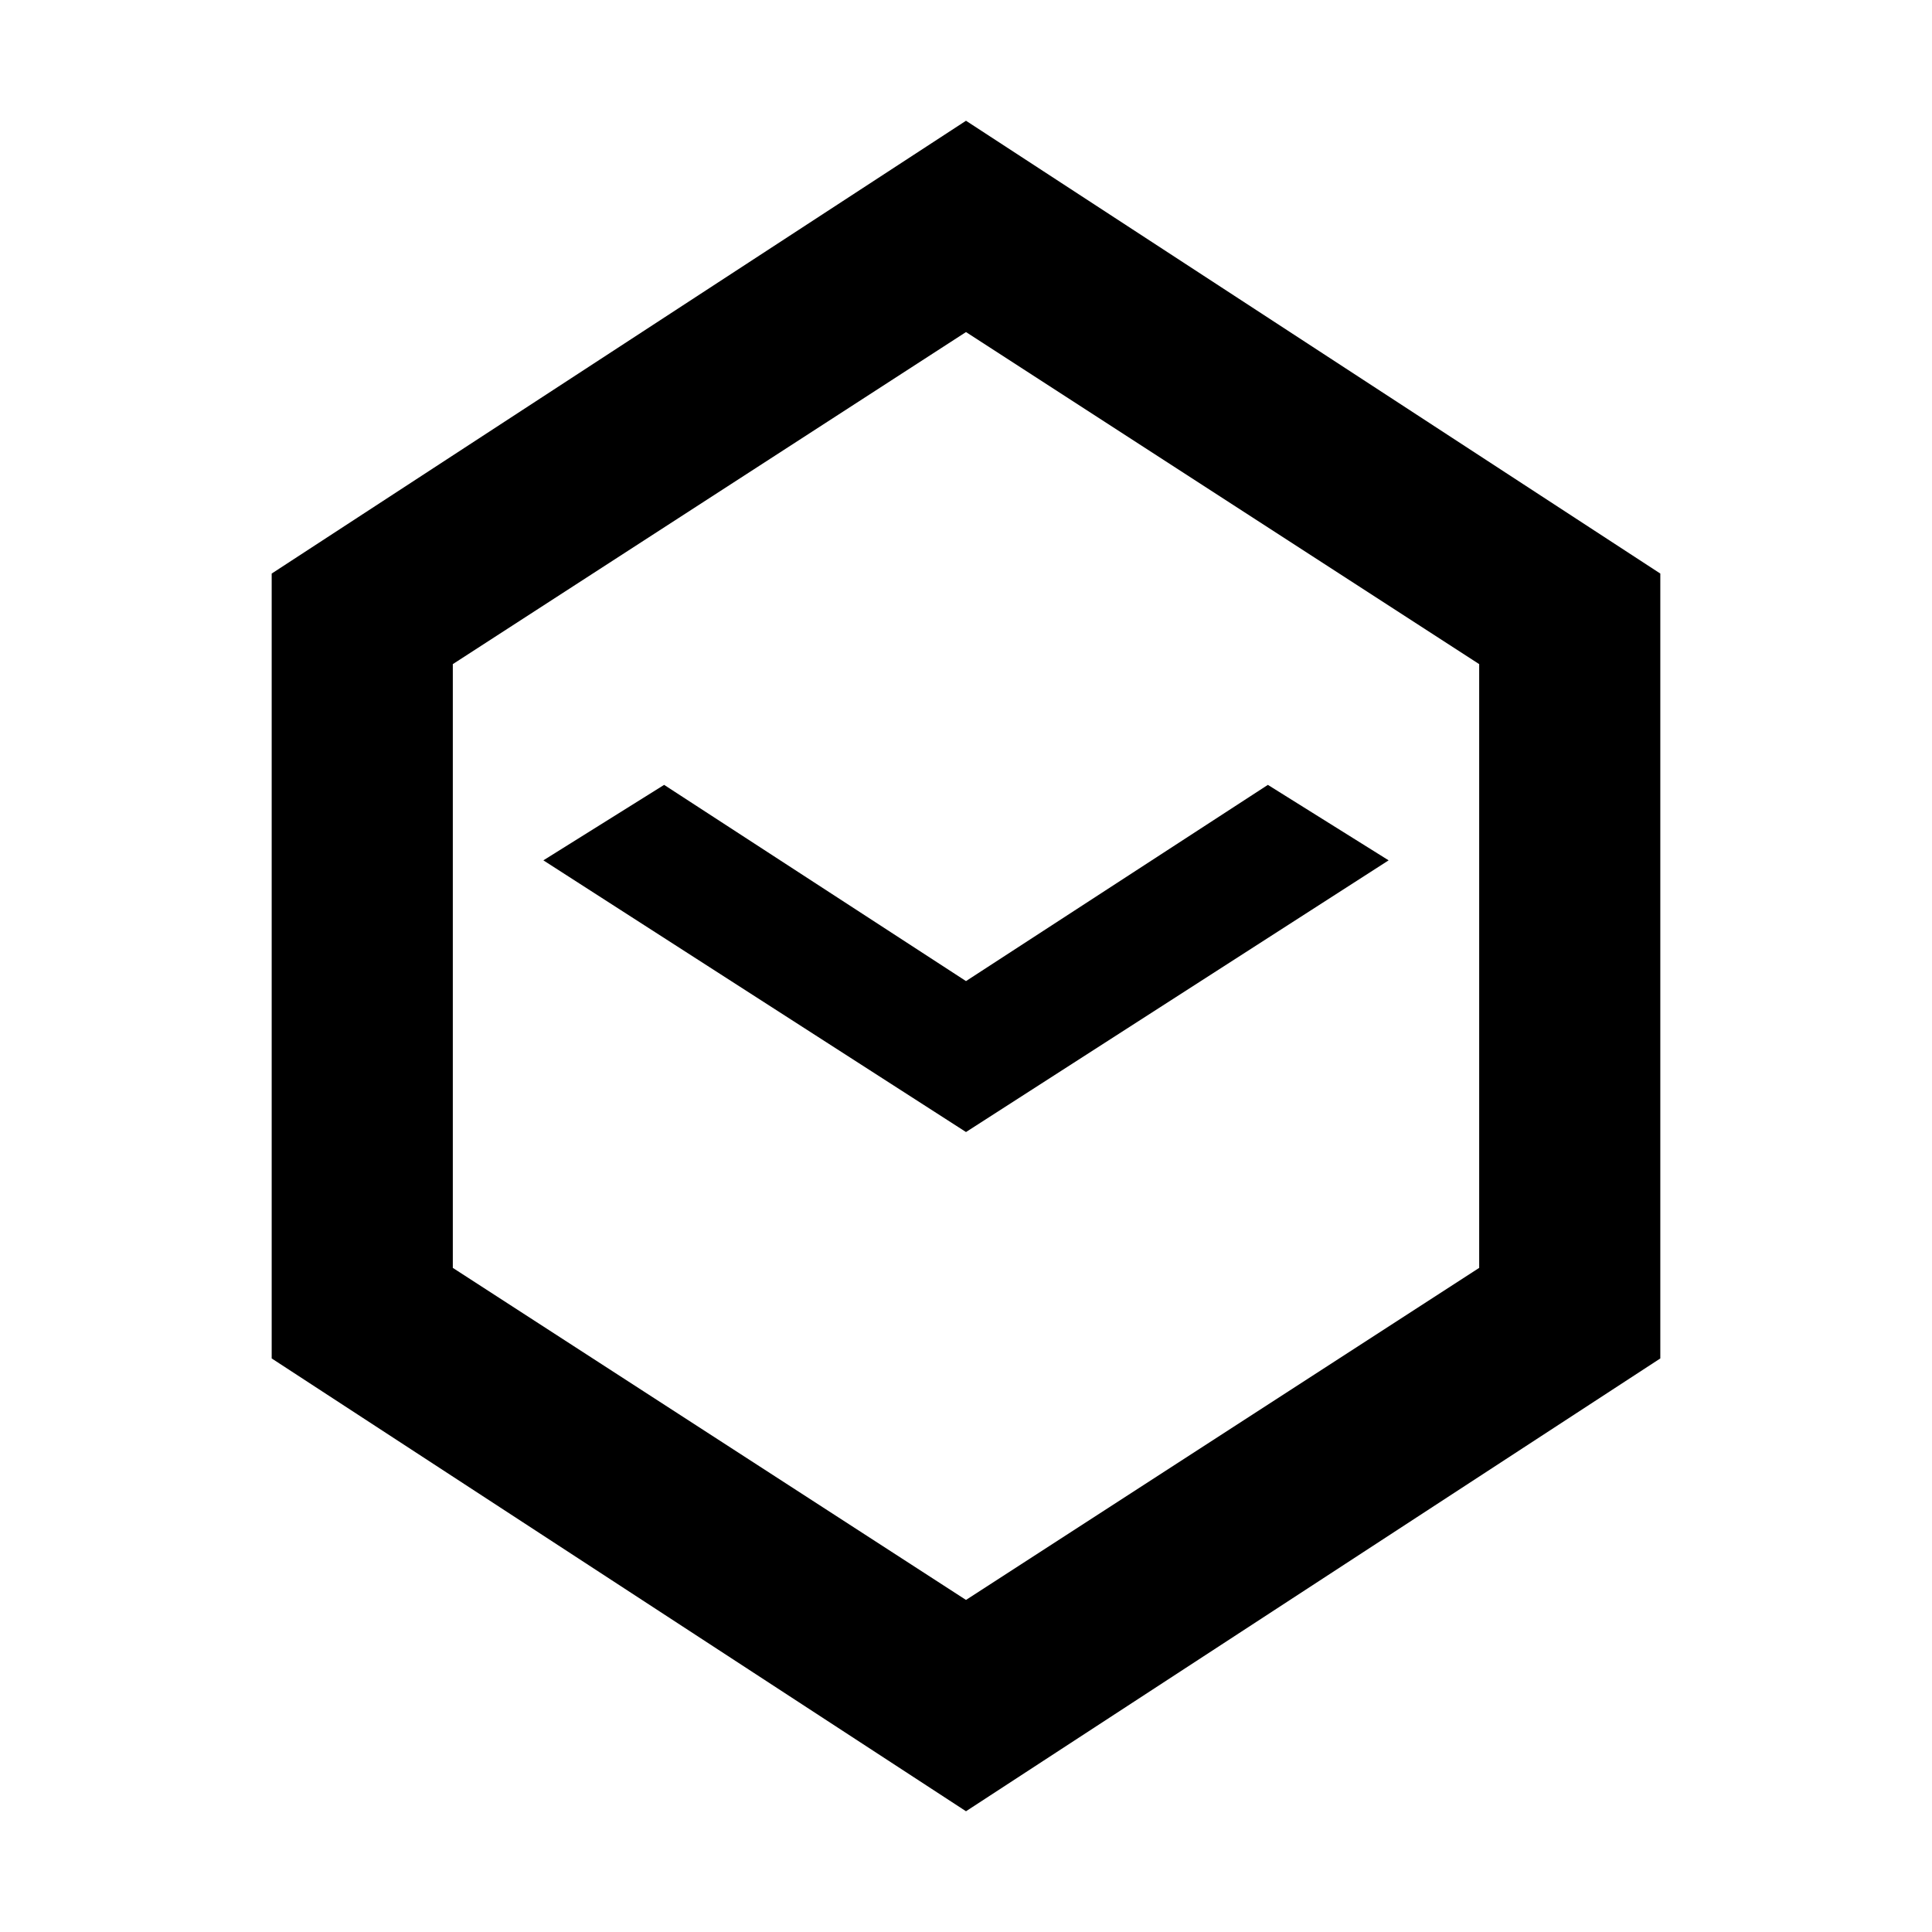
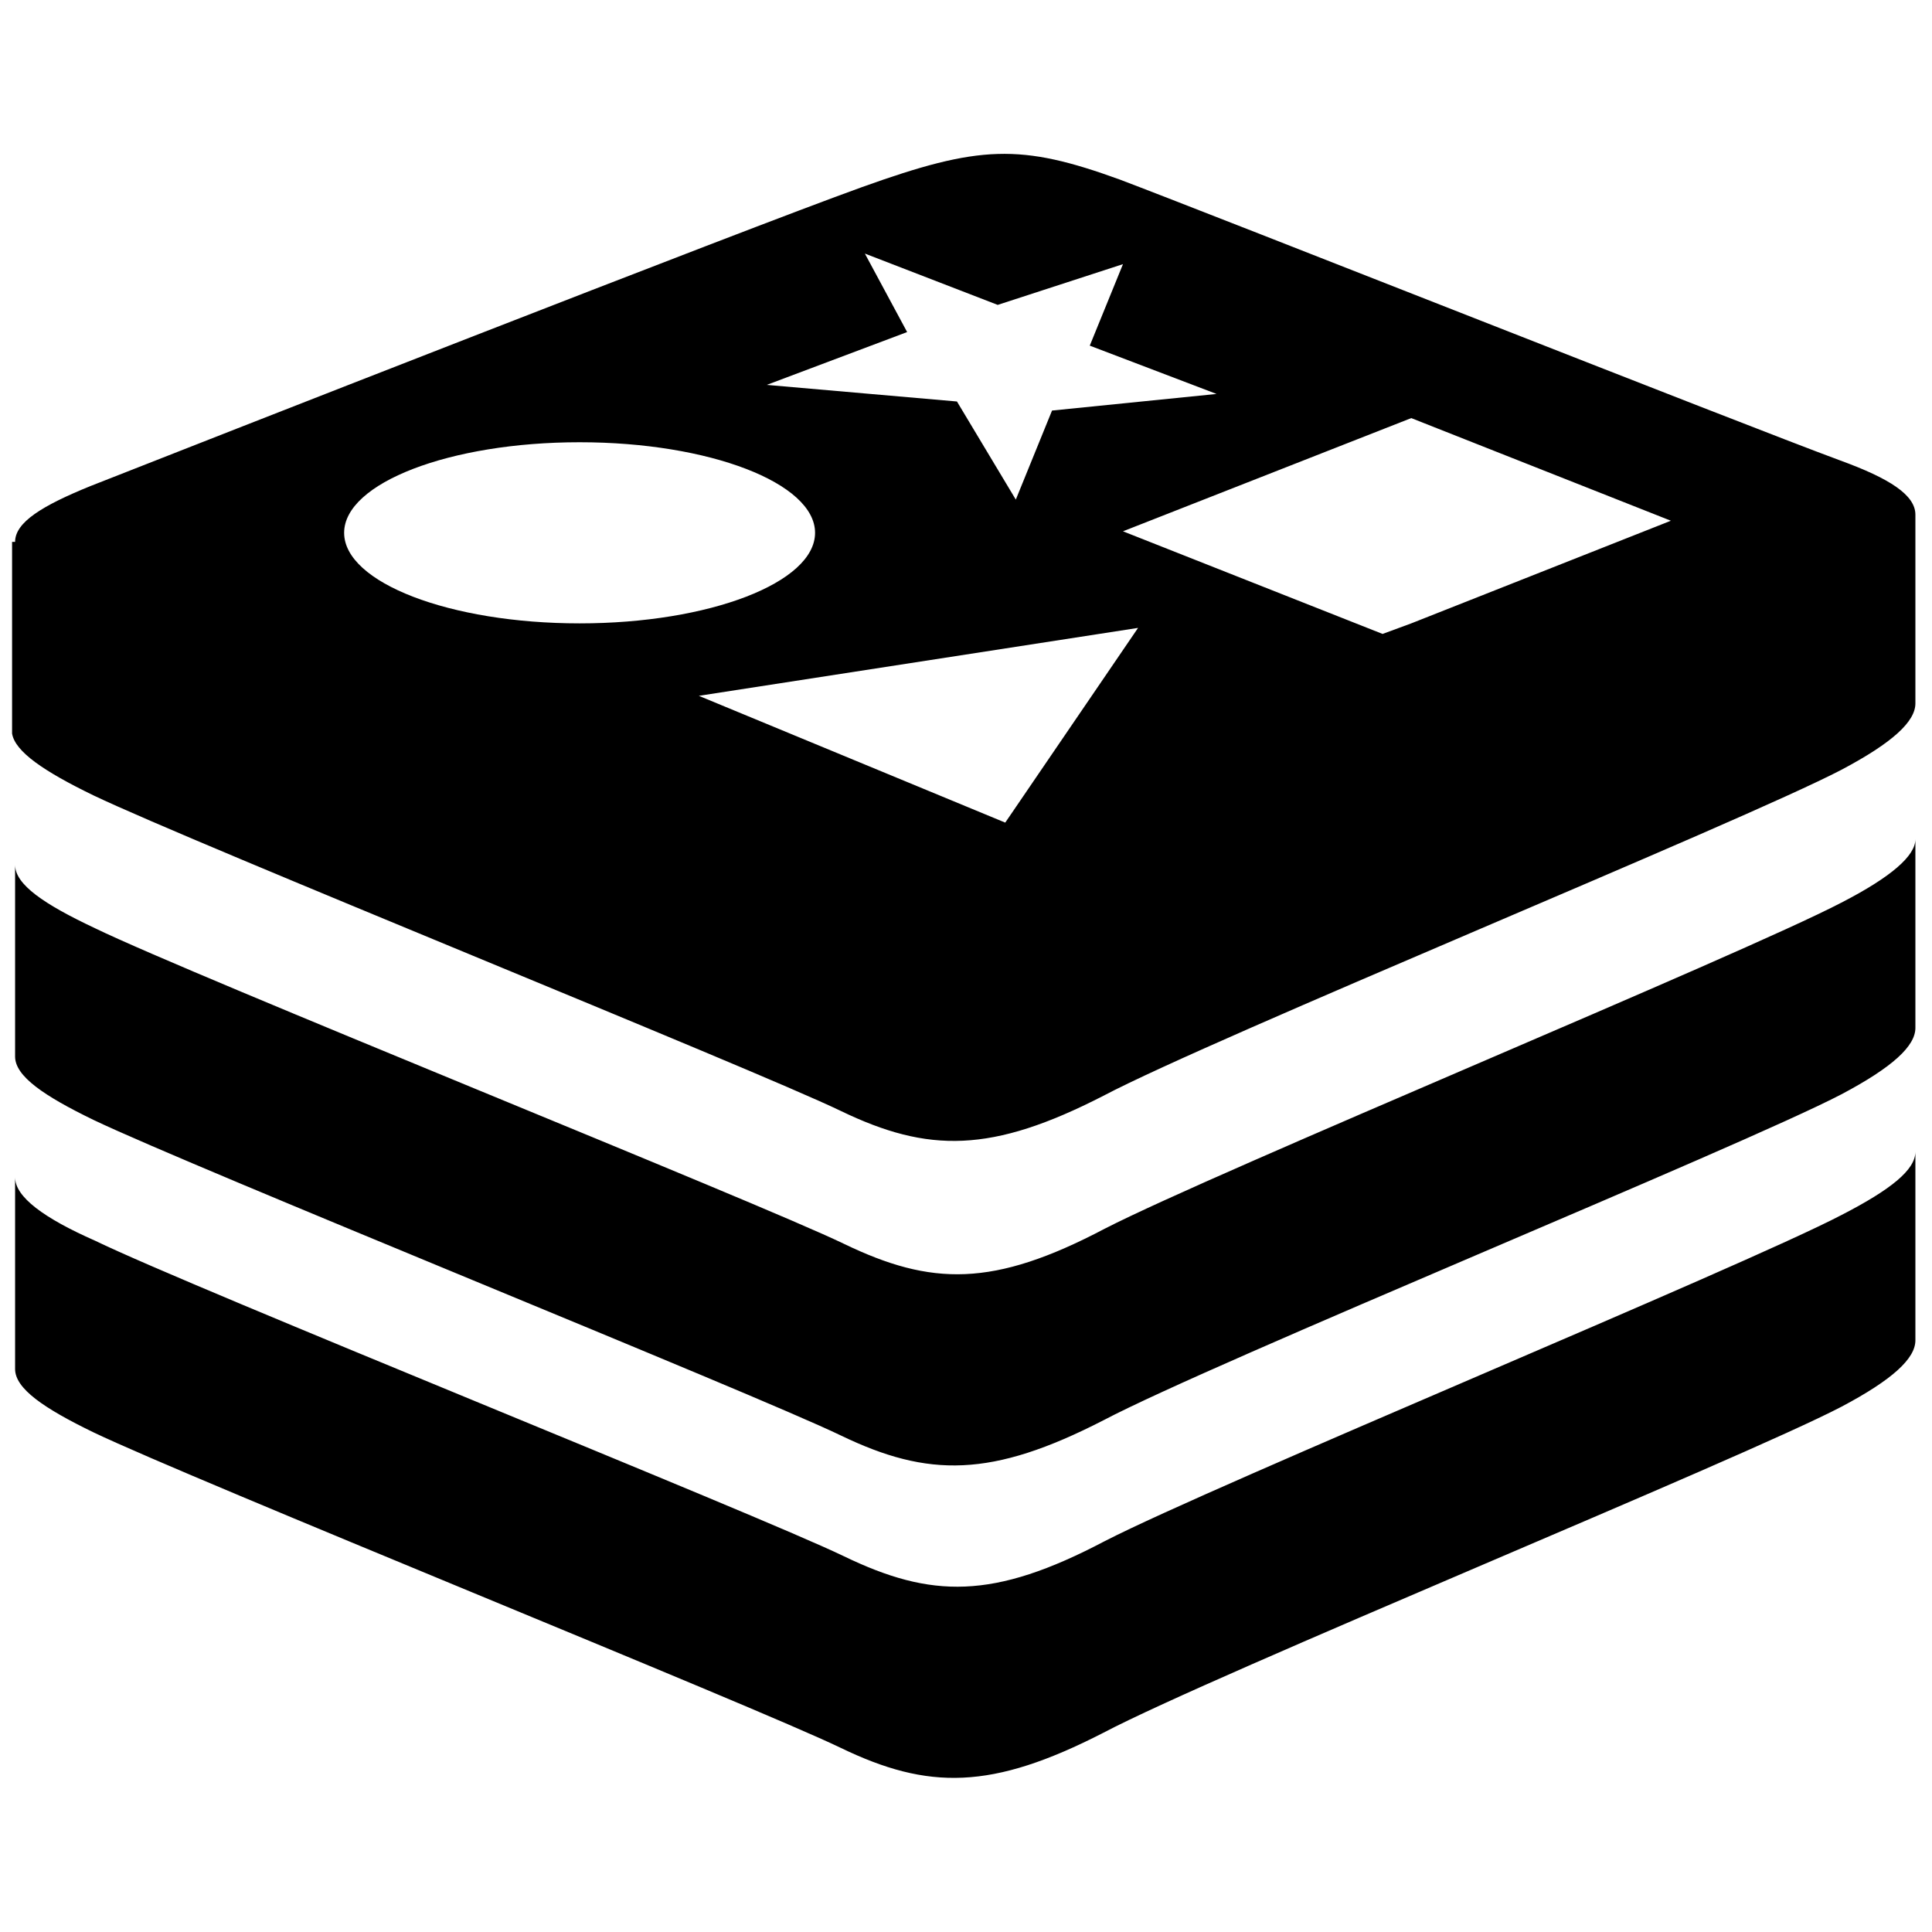
<svg xmlns="http://www.w3.org/2000/svg" viewBox="0 0 128 128">
-   <path fill="currentColor" d="M64 8l46 30v52l-46 30-46-30V38L64 8zm0 14L30 44v40l34 22 34-22V44L64 22zm-20 30l20 13 20-13 8 5-28 18-28-18 8-5z" />
+   <path d="M6.2 52.7c6.7 3.2 43.7 18.1 49.5 20.9 5.8 2.8 10 2.8 17.4-1 7.4-3.9 42.2-18.1 48.9-21.6 3.4-1.8 4.9-3.2 4.9-4.4V34.1c0-1.3-1.7-2.4-5-3.6-6.5-2.4-41.1-16.1-47.7-18.6-6.6-2.4-9.3-2.3-17.1.5C49.3 15.2 12.6 29.6 6 32.2c-3.2 1.3-5 2.4-5 3.7H.8v12.7c.2 1.2 2.1 2.5 5.4 4.1zm60.4 1.8l-20.3-8.4 29.1-4.5-8.8 12.9zm44.1-20l-17.2 6.8-1.9.7-17.2-6.8 19.1-7.5 17.2 6.8zM60.1 22l-2.8-5.2 8.8 3.4 8.3-2.7-2.2 5.4 8.4 3.2-10.9 1.1-2.4 5.9-3.9-6.5-12.6-1.1 9.3-3.5zm-21.7 7.3c8.6 0 15.6 2.7 15.6 6s-7 6-15.6 6-15.6-2.7-15.6-6 7-6 15.6-6zM122 59.8c-6.7 3.5-41.4 17.8-48.8 21.6-7.4 3.9-11.5 3.8-17.3 1-5.8-2.8-43-17.7-49.6-20.9C2.9 59.9 1 58.6 1 57.3V70c0 1.3 1.9 2.6 5.2 4.2 6.7 3.2 43.7 18.1 49.5 20.9 5.8 2.8 10 2.8 17.4-1 7.4-3.9 42.2-18.1 48.9-21.6 3.4-1.8 4.9-3.2 4.9-4.4V55.6c0 1.1-1.6 2.5-4.9 4.2zm0 20.7c-6.7 3.5-41.4 17.8-48.8 21.6-7.4 3.9-11.5 3.8-17.3 1-5.8-2.8-43-17.7-49.6-20.9C2.9 80.7 1 79.3 1 78v12.7c0 1.3 1.9 2.6 5.2 4.2 6.7 3.2 43.7 18.1 49.5 20.9 5.8 2.8 10 2.8 17.4-1 7.4-3.9 42.2-18.1 48.9-21.6 3.4-1.8 4.9-3.2 4.9-4.4V76.3c0 1.2-1.6 2.5-4.9 4.2z" fill="currentColor" />
</svg>
